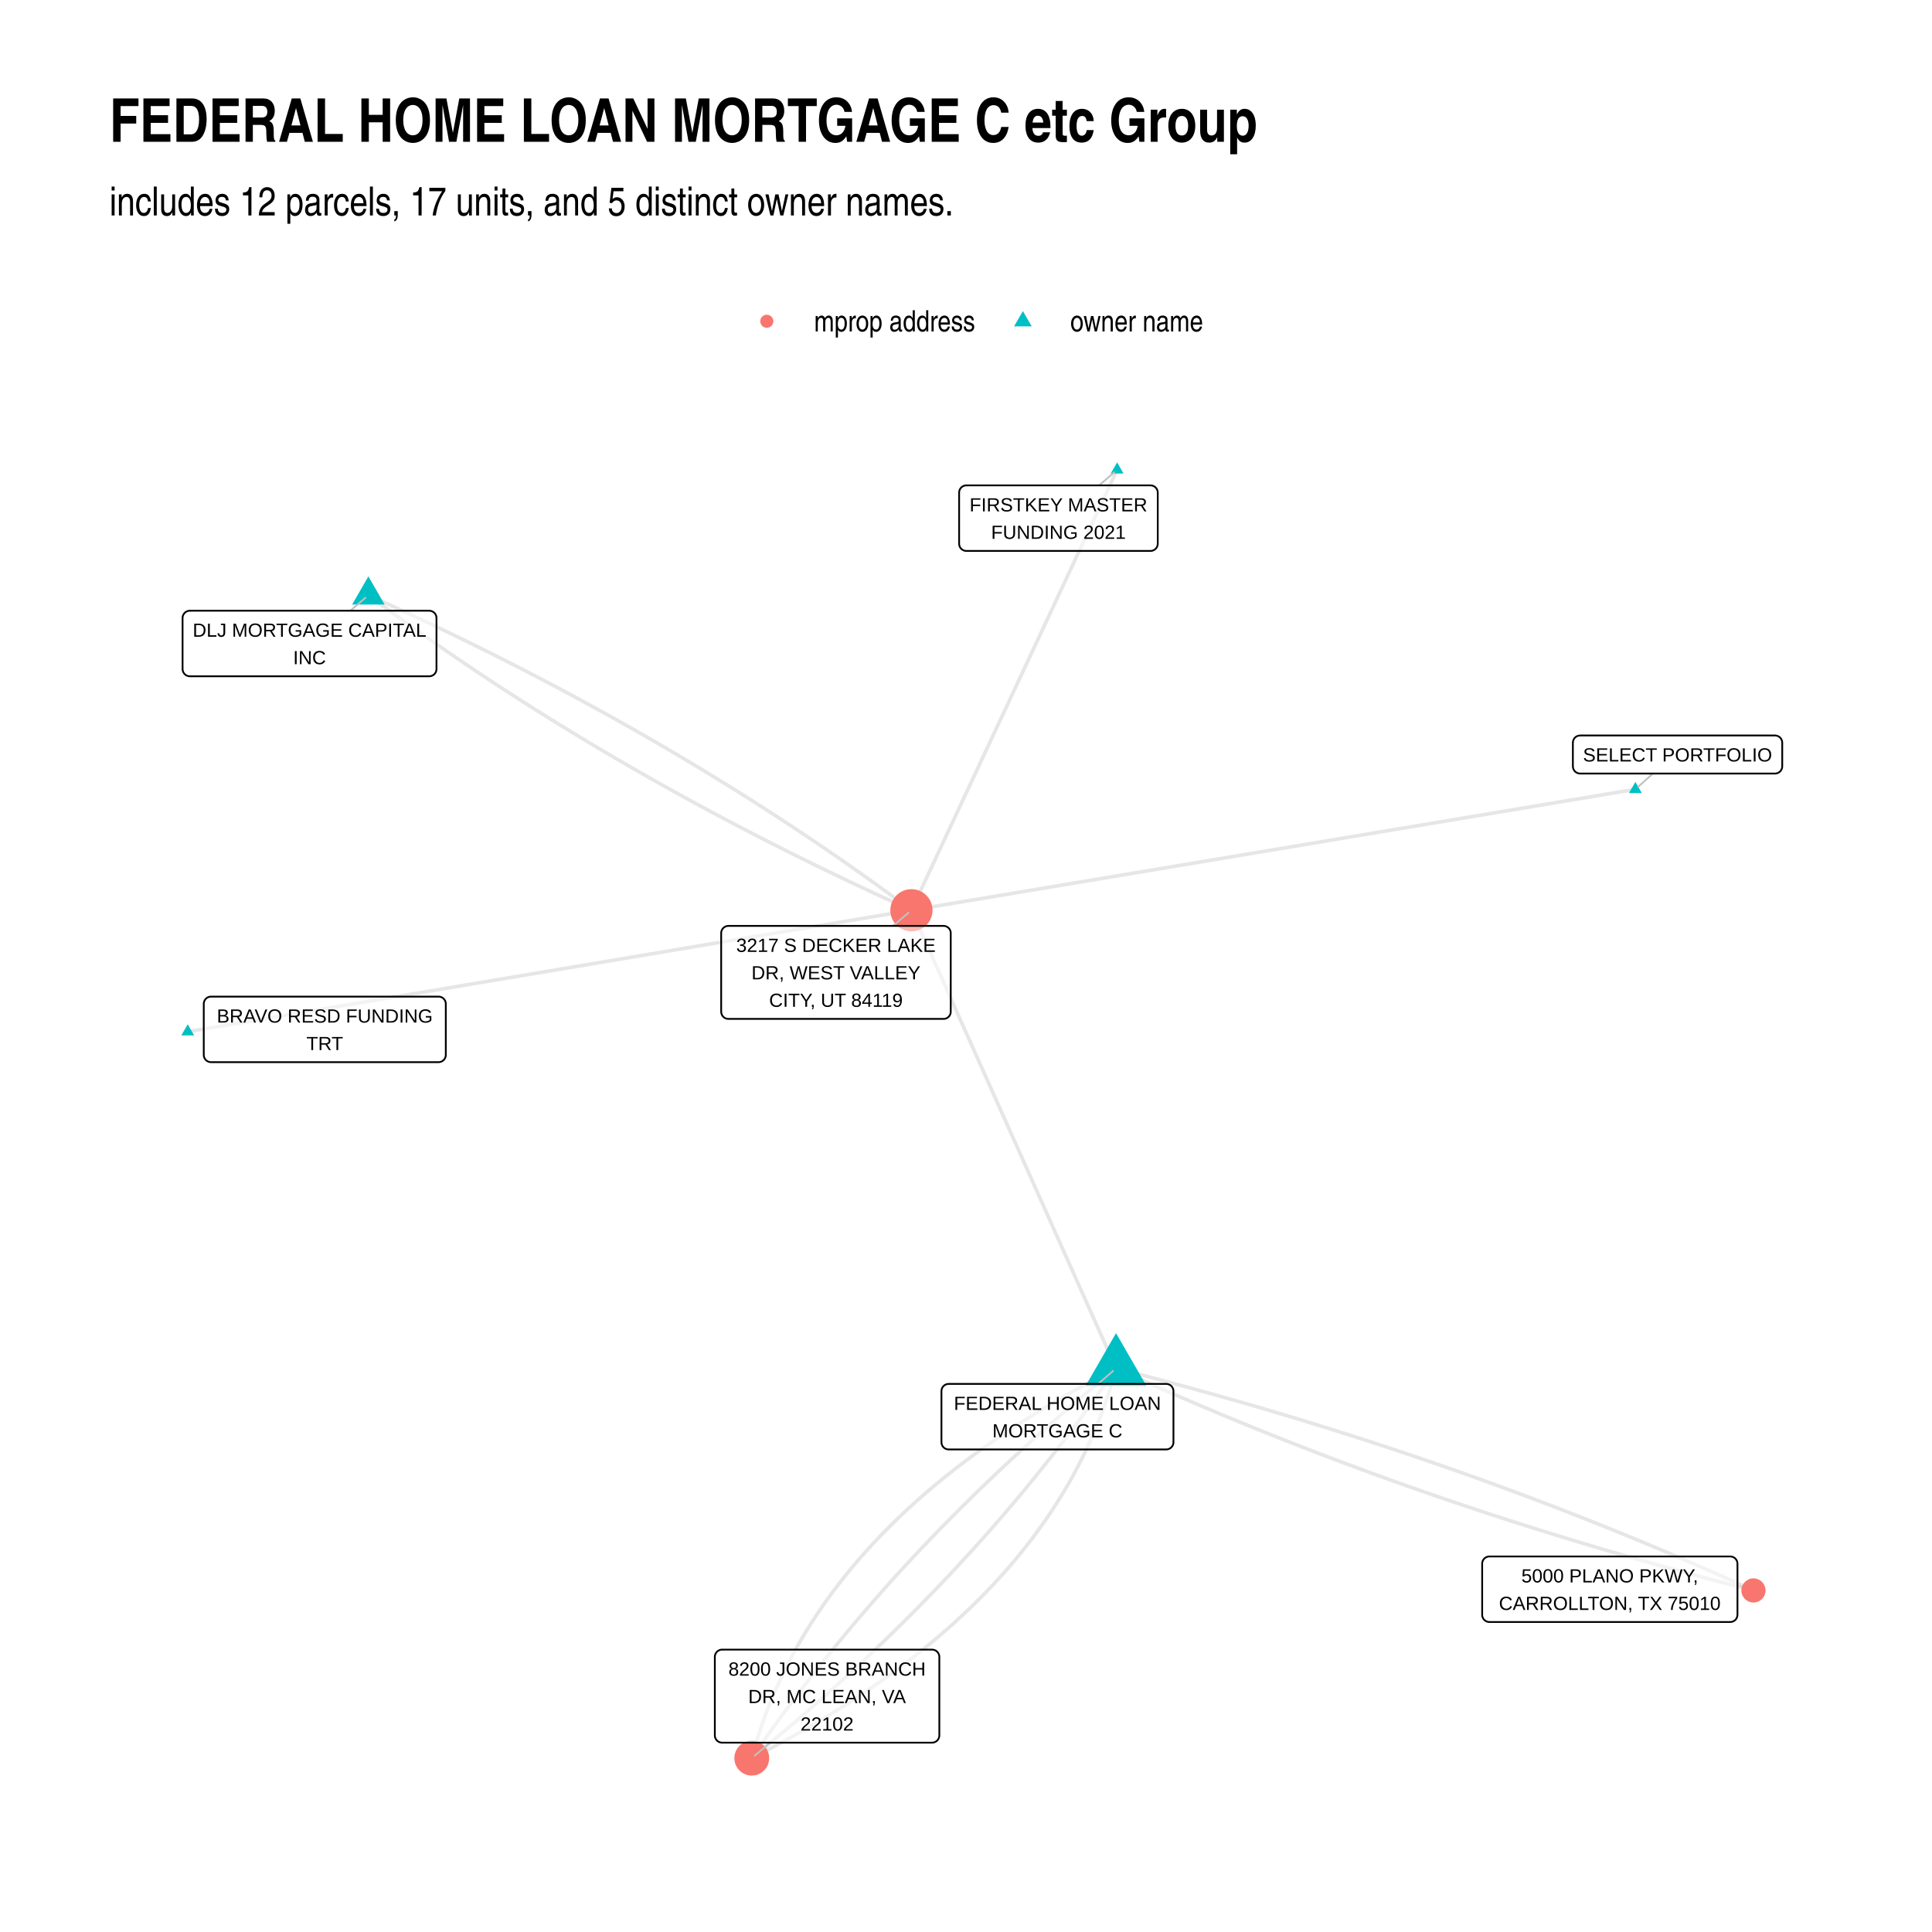
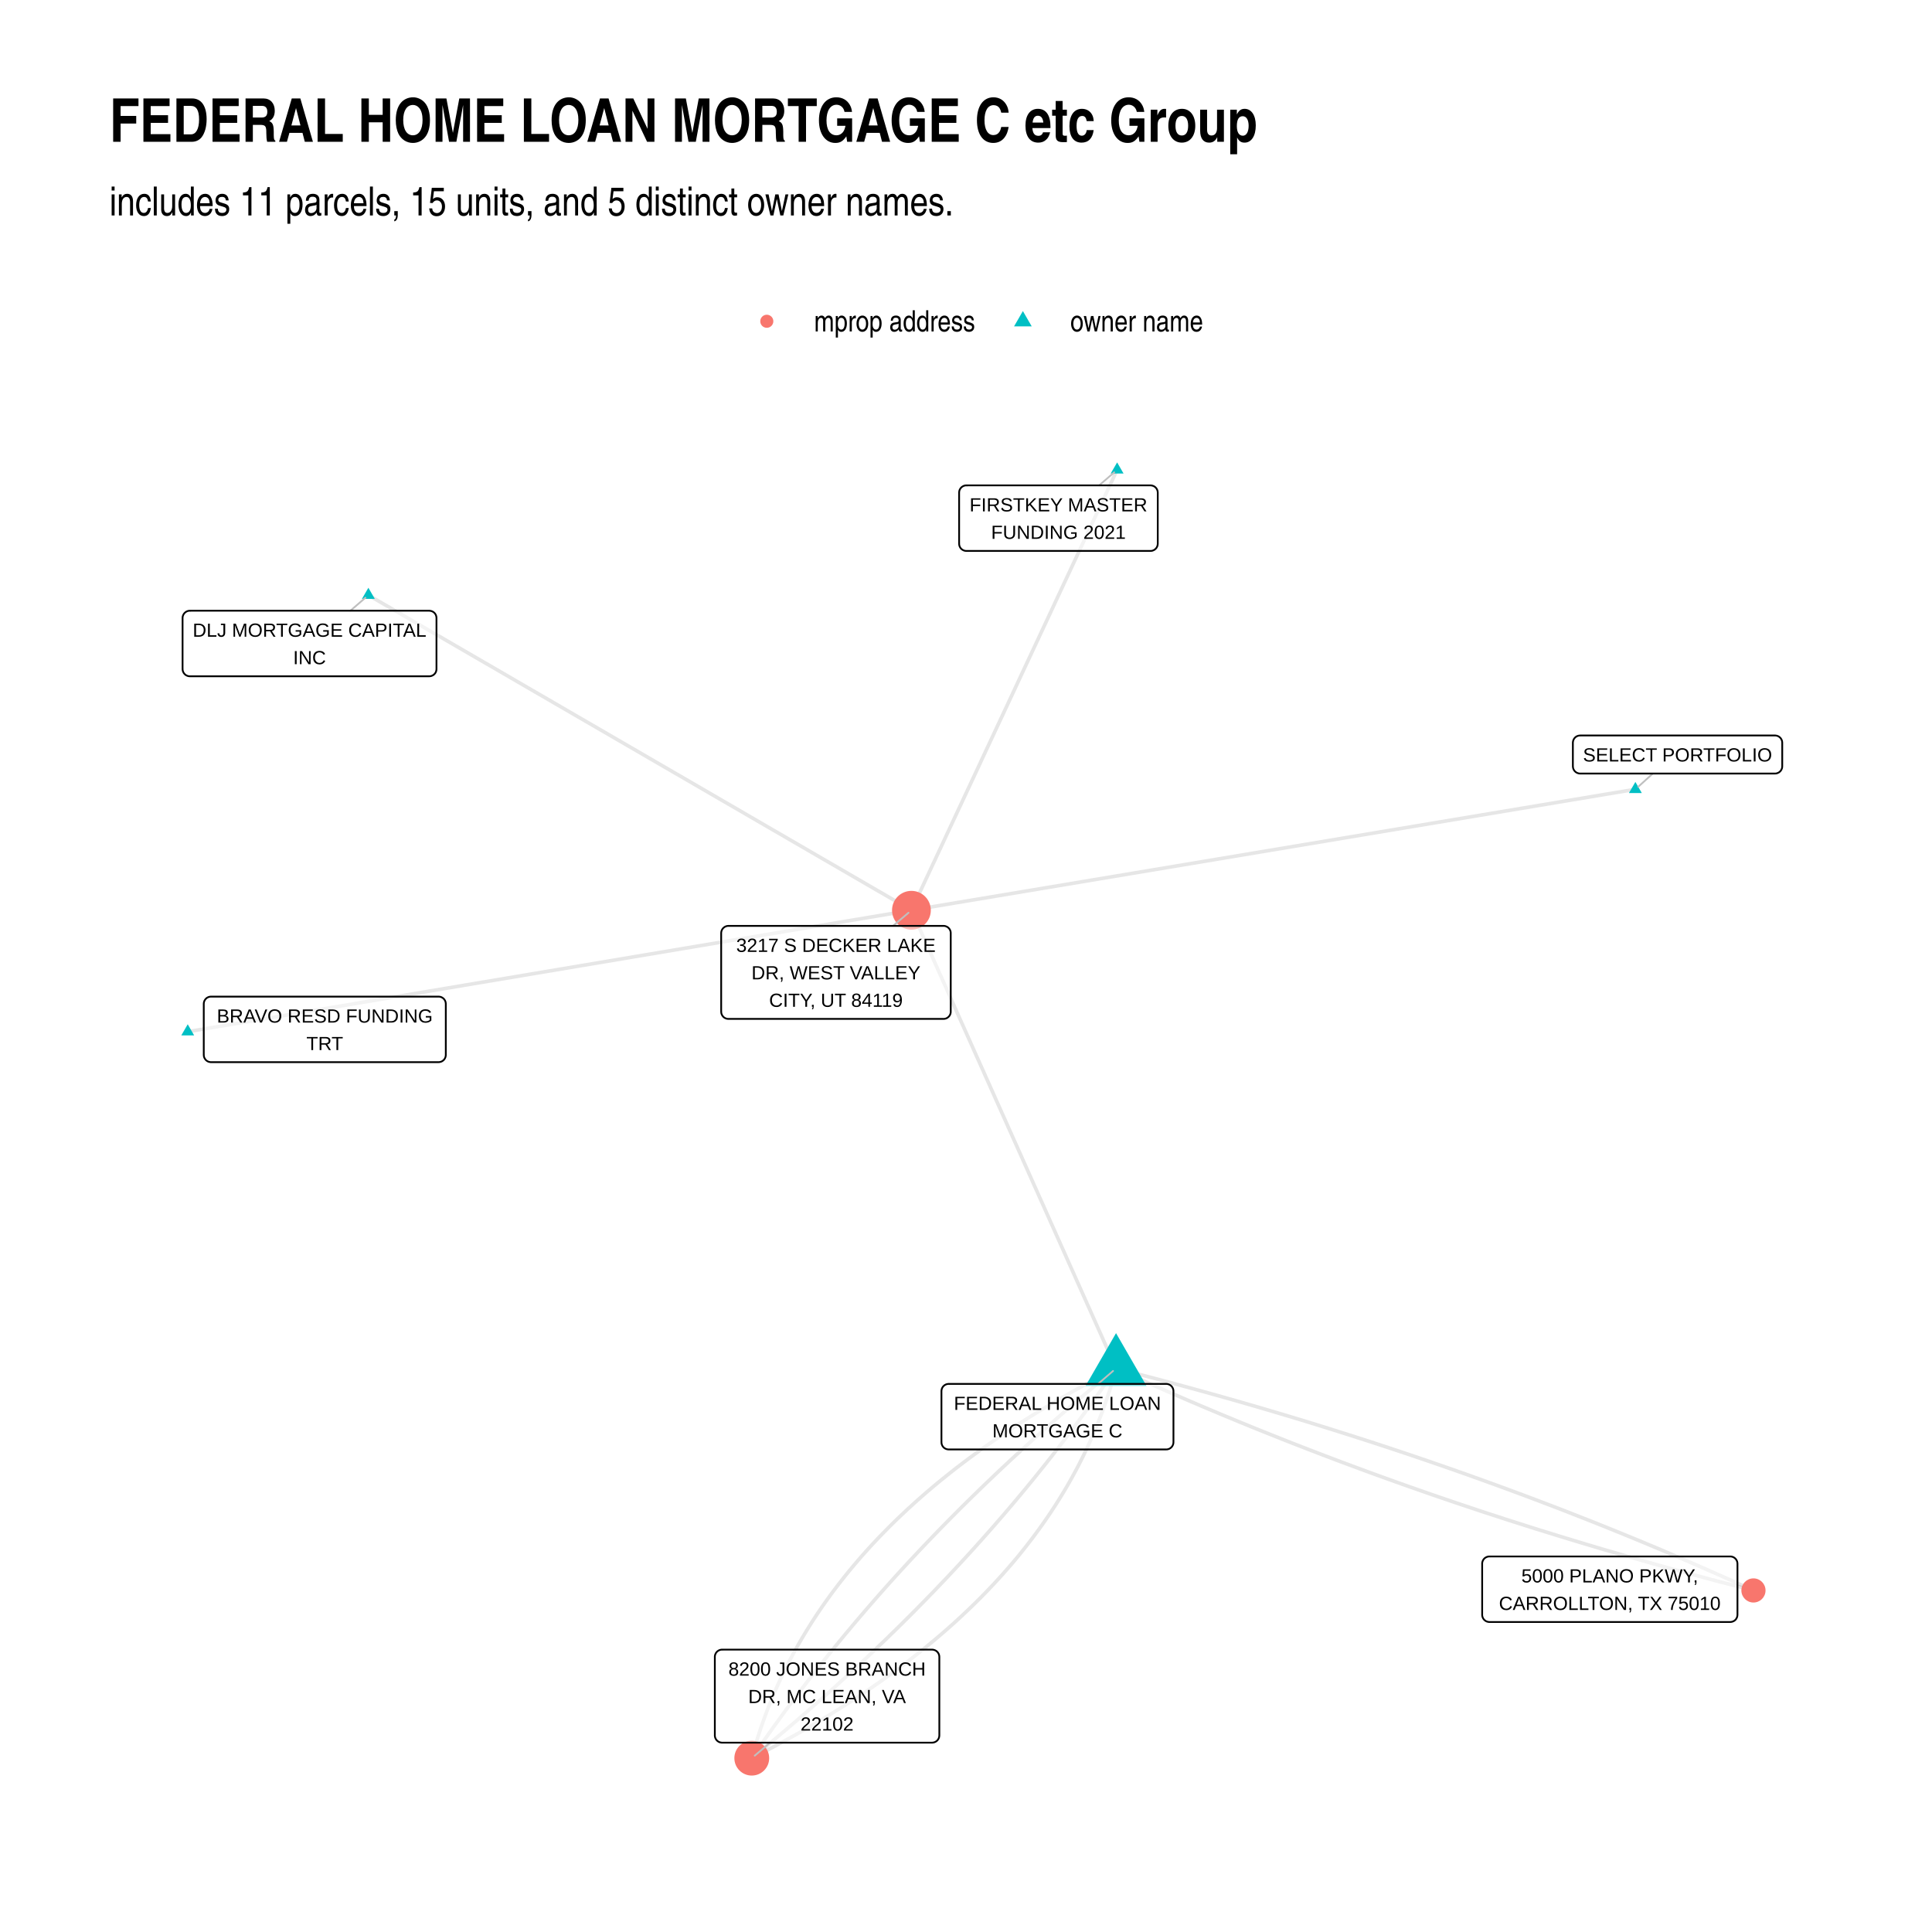
<svg xmlns="http://www.w3.org/2000/svg" width="768" height="768" class="svglite" viewBox="0 0 576 576">
  <defs>
    <style>.svglite line,.svglite polyline,.svglite polygon,.svglite path,.svglite circle{fill:none;stroke:#000000;stroke-linecap:round;stroke-linejoin:round;stroke-miterlimit:10.00}.svglite text{white-space:pre}</style>
  </defs>
  <rect width="100%" height="100%" style="stroke-linecap:round;stroke-linejoin:round;stroke-miterlimit:10.00;stroke:none;fill:#FFFFFF" />
  <defs>
    <clipPath id="cpMC4wMHw1NzYuMDB8MC4wMHw1NzYuMDA=">
      <path d="M0 0h576v576H0z" />
    </clipPath>
  </defs>
  <g clip-path="url(#cpMC4wMHw1NzYuMDB8MC4wMHw1NzYuMDA=)">
    <path d="M0 0h576v576H0z" style="stroke-width:1.07;stroke:none;fill:#FFFFFF" />
  </g>
  <defs>
    <clipPath id="cpMzIuNjN8NTQ2LjExfDEyMC44Nnw1NDMuMzc=">
      <path d="M32.63 120.86h513.48v422.51H32.63z" />
    </clipPath>
  </defs>
  <g clip-path="url(#cpMzIuNjN8NTQ2LjExfDEyMC44Nnw1NDMuMzc=)">
    <path d="m332.73 407.97-1.81.93-1.79.93-1.78.93-1.77.94-1.75.94-1.73.95-1.73.96-1.7.96-1.69.96-1.68.97-1.67.98-1.64.98-1.64.99-1.62.99-1.6.99-1.59 1-1.58 1.01-1.56 1.01-1.55 1.01-1.53 1.03-1.52 1.02-1.5 1.03-1.49 1.04-1.48 1.04-1.46 1.05-1.44 1.05-1.43 1.06-1.42 1.06-1.4 1.06-1.39 1.08-1.37 1.07-1.36 1.09-1.34 1.08-1.33 1.09-1.32 1.1-1.3 1.1-1.28 1.11-1.27 1.11-1.26 1.12-1.24 1.13-1.23 1.12-1.21 1.14-1.2 1.13-1.19 1.15-1.17 1.15-1.15 1.15-1.14 1.16-1.13 1.16-1.11 1.17-1.1 1.17-1.08 1.18-1.07 1.19-1.05 1.18-1.04 1.2-1.02 1.2-1.01 1.2-1 1.21-.98 1.22-.96 1.22-.96 1.22-.93 1.23-.93 1.23-.9 1.24-.9 1.25-.88 1.25-.86 1.25-.85 1.26-.84 1.27-.82 1.27-.8 1.28-.8 1.28-.77 1.28-.77 1.29-.75 1.3-.73 1.3-.72 1.31-.7 1.31-.69 1.31-.68 1.32-.66 1.33-.65 1.33-.63 1.34-.62 1.34-.6 1.35-.59 1.35-.57 1.36-.56 1.36-.55 1.36-.53 1.38-.51 1.37-.51 1.39-.48 1.38-.48 1.4-.45 1.39-.45 1.41-.43 1.4-.41 1.42-.4 1.41-.39 1.43" style="stroke-width:1.07;stroke:#000000;stroke-opacity:0.10;stroke-linecap:butt" />
-     <path d="m332.73 407.97-1.34 1.09-1.32 1.09-1.33 1.1-1.32 1.09-1.31 1.1-1.31 1.1-1.31 1.1-1.3 1.1-1.29 1.11-1.29 1.1-1.29 1.11-1.28 1.11-1.28 1.11-1.27 1.11-1.26 1.12-1.27 1.11-1.25 1.12-1.25 1.12-1.25 1.12-1.24 1.13-1.24 1.12-1.23 1.13-1.23 1.12-1.22 1.13-1.22 1.13-1.21 1.14-1.21 1.13-1.21 1.14-1.19 1.14-1.2 1.14-1.19 1.14-1.18 1.14-1.18 1.15-1.17 1.14-1.17 1.15-1.17 1.15-1.16 1.15-1.15 1.16-1.15 1.15-1.15 1.16-1.14 1.16-1.14 1.16-1.13 1.16-1.12 1.16-1.12 1.17-1.12 1.16-1.11 1.17-1.11 1.17-1.1 1.17-1.1 1.18-1.09 1.17-1.09 1.18-1.08 1.18-1.08 1.18-1.07 1.18-1.07 1.19-1.06 1.18-1.06 1.19-1.05 1.19-1.05 1.19-1.04 1.19-1.04 1.2-1.04 1.19-1.02 1.2-1.03 1.2-1.02 1.2-1.01 1.2-1.01 1.21-1.01 1.2-1 1.21-.99 1.21-.99 1.21-.99 1.21-.98 1.22-.98 1.21-.97 1.22-.96 1.22-.96 1.22-.96 1.22-.95 1.23-.95 1.22-.94 1.23-.94 1.23-.93 1.23-.93 1.24-.92 1.23-.92 1.24-.91 1.24-.91 1.24-.9 1.24-.9 1.24-.9 1.25-.88 1.24-.89 1.25-.88 1.25-.87 1.25-.87 1.26-.87 1.25-.86 1.26m108.6-116.2 1.78.82 1.79.81 1.79.8 1.79.81 1.8.8 1.8.8 1.8.8 1.8.79 1.81.79 1.81.79 1.81.78 1.81.79 1.82.77 1.82.78 1.83.77 1.82.77 1.83.77 1.83.76 1.84.76 1.83.76 1.84.75 1.84.76 1.85.75 1.85.74 1.85.74 1.85.74 1.86.74 1.86.74 1.86.73 1.86.72 1.87.73 1.87.72 1.87.72 1.88.72 1.88.71 1.88.71 1.88.71 1.89.7 1.89.7 1.89.7 1.89.7 1.9.69 1.9.69 1.91.69 1.9.68 1.91.68 1.91.68 1.92.67 1.91.67 1.92.67 1.92.67 1.93.66 1.93.66 1.93.66 1.93.65 1.94.65 1.94.65 1.94.65 1.94.64 1.95.64 1.95.63 1.95.64 1.96.63 1.96.62 1.96.63 1.96.62 1.97.62 1.97.61 1.97.61 1.97.61 1.98.61 1.98.6 1.98.6 1.99.6 1.99.6 1.99.59 1.99.59 2 .58 2 .58 2 .58 2.01.58 2.01.57 2.01.57 2.01.57 2.02.57 2.02.56 2.02.56 2.02.55 2.03.56 2.03.55 2.03.54 2.04.55 2.03.54 2.05.54 2.04.53 2.05.53 2.05.53 2.05.53 2.05.52m-35.2-238.84-2.18.36-2.18.37-2.18.36-2.18.36-2.18.37-2.18.36-2.18.37-2.18.36-2.18.36-2.18.37-2.18.36-2.18.37-2.18.36-2.18.37-2.18.36-2.18.36-2.18.37-2.18.36-2.18.37-2.18.36-2.18.36-2.18.37-2.18.36-2.19.37-2.18.36-2.18.37-2.18.36-2.18.36-2.18.37-2.18.36-2.18.37-2.18.36-2.18.36-2.18.37-2.18.36-2.18.37-2.18.36-2.18.37-2.18.36-2.18.36-2.18.37-2.18.36-2.18.37-2.18.36-2.18.36-2.18.37-2.18.36-2.18.37-2.18.36-2.18.36-2.18.37-2.18.36-2.18.37-2.18.36-2.18.37-2.18.36-2.18.36-2.18.37-2.18.36-2.18.37-2.18.36-2.18.36-2.18.37-2.18.36-2.18.37-2.18.36-2.18.37-2.18.36-2.18.36-2.18.37-2.18.36-2.18.37-2.18.36-2.18.36-2.18.37-2.18.36-2.18.37-2.18.36-2.18.37-2.18.36-2.18.36-2.18.37-2.18.36-2.18.37-2.18.36-2.18.36-2.18.37-2.18.36-2.18.37-2.18.36-2.18.36-2.18.37-2.19.36-2.18.37-2.18.36-2.18.37-2.18.36-2.18.36-2.18.37m61 136.59-.86 1.26-.87 1.25-.86 1.26-.88 1.25-.88 1.25-.88 1.25-.89 1.24-.89 1.25-.9 1.24-.91 1.24-.9 1.24-.92 1.24-.91 1.24-.93 1.23-.93 1.24-.93 1.23-.93 1.23-.95 1.22-.94 1.23-.96 1.23-.95 1.22-.96 1.22-.97 1.22-.97 1.22-.98 1.21-.98 1.22-.98 1.21-.99 1.21-1 1.21-1 1.21-1 1.2-1.01 1.21-1.02 1.2-1.02 1.2-1.02 1.2-1.03 1.2-1.03 1.19-1.04 1.2-1.05 1.19-1.05 1.19-1.05 1.19-1.06 1.19-1.06 1.18-1.07 1.19-1.07 1.18-1.08 1.18-1.08 1.18-1.09 1.17-1.09 1.18-1.1 1.17-1.1 1.18-1.11 1.17-1.11 1.16-1.11 1.17-1.12 1.17-1.13 1.16-1.13 1.16-1.14 1.16-1.14 1.16-1.14 1.16-1.15 1.15-1.16 1.16-1.16 1.15-1.16 1.15-1.17 1.15-1.18 1.14-1.17 1.15-1.19 1.14-1.19 1.14-1.19 1.14-1.2 1.14-1.2 1.14-1.21 1.13-1.21 1.13-1.22 1.14-1.23 1.12-1.22 1.13-1.24 1.13-1.23 1.12-1.24 1.13-1.25 1.12-1.25 1.12-1.26 1.11-1.26 1.12-1.27 1.11-1.27 1.12-1.28 1.11-1.28 1.11-1.28 1.11-1.29 1.1-1.3 1.11-1.3 1.1-1.3 1.1-1.31 1.1-1.32 1.09-1.32 1.1-1.32 1.09-1.33 1.1-1.34 1.09m108.93-384.1-.62 1.32-.62 1.33-.62 1.33-.62 1.32-.62 1.33-.62 1.33-.62 1.32-.62 1.33-.62 1.33-.62 1.32-.62 1.33-.62 1.32-.61 1.33-.62 1.33-.62 1.32-.62 1.33-.62 1.33-.62 1.32-.62 1.33-.62 1.33-.62 1.32-.62 1.33-.62 1.32-.62 1.33-.62 1.33-.62 1.32-.62 1.33-.62 1.33-.62 1.32-.62 1.33-.61 1.33-.62 1.32-.62 1.33-.62 1.32-.62 1.33-.62 1.33-.62 1.32-.62 1.33-.62 1.33-.62 1.32-.62 1.33-.62 1.33-.62 1.32-.62 1.33-.62 1.32-.62 1.33-.62 1.33-.61 1.32-.62 1.33-.62 1.33-.62 1.32-.62 1.33-.62 1.33-.62 1.32-.62 1.33-.62 1.32-.62 1.33-.62 1.33-.62 1.32-.62 1.33-.62 1.33-.62 1.32-.62 1.33-.62 1.33-.62 1.32-.61 1.33-.62 1.32-.62 1.33-.62 1.33-.62 1.32-.62 1.33-.62 1.33-.62 1.32-.62 1.33-.62 1.33-.62 1.32-.62 1.33-.62 1.32-.62 1.33-.62 1.33-.62 1.32-.62 1.33-.61 1.33-.62 1.32-.62 1.33-.62 1.33-.62 1.32-.62 1.33-.62 1.32-.62 1.33-.62 1.33-.62 1.32-.62 1.33-.62 1.33-.62 1.32-.62 1.33-.62 1.33-.62 1.32-.62 1.33" style="stroke-width:1.07;stroke:#000000;stroke-opacity:0.10;stroke-linecap:butt" />
-     <path d="m109.83 177.44 1.44 1.07 1.45 1.07 1.45 1.07 1.45 1.06 1.46 1.07 1.47 1.06 1.46 1.05 1.48 1.06 1.47 1.05 1.48 1.05 1.48 1.05 1.49 1.05 1.49 1.04 1.49 1.04 1.5 1.03 1.5 1.04 1.51 1.03 1.51 1.03 1.52 1.03 1.51 1.02 1.53 1.03 1.52 1.02 1.53 1.01 1.53 1.02 1.54 1.01 1.54 1.01 1.55 1.01 1.55 1 1.55 1 1.56 1 1.56 1 1.56.99 1.57 1 1.58.98 1.57.99 1.58.99 1.59.98 1.59.98 1.59.97 1.6.98 1.6.97 1.6.97 1.61.97 1.61.96 1.62.96 1.62.96 1.62.96 1.63.95 1.63.95 1.63.95 1.64.95 1.65.94 1.64.94 1.65.94 1.66.94 1.66.93 1.66.93 1.67.93 1.67.93 1.67.92 1.68.92 1.68.92 1.69.92 1.69.91 1.69.91 1.7.91 1.71.9 1.7.91 1.71.9 1.71.9 1.72.89 1.72.9 1.73.89 1.73.89 1.73.88 1.74.88 1.74.88 1.74.88 1.75.88 1.76.87 1.75.87 1.76.87 1.77.86 1.77.87 1.77.86 1.78.86 1.78.85 1.78.85 1.79.85 1.79.85 1.8.85 1.8.84 1.8.84 1.81.84 1.81.83 1.81.84 1.82.83 1.83.82 1.82.83" style="stroke-width:1.07;stroke:#000000;stroke-opacity:0.10;stroke-linecap:butt" />
-     <path d="m55.97 307.58 2.18-.36 2.18-.37 2.18-.37 2.18-.36 2.18-.37 2.17-.36 2.18-.37 2.18-.36 2.18-.37 2.18-.37 2.18-.36 2.18-.37 2.18-.36 2.18-.37 2.18-.36 2.18-.37 2.18-.37 2.18-.36 2.18-.37 2.18-.36 2.18-.37 2.18-.36 2.18-.37 2.17-.37 2.18-.36 2.18-.37 2.18-.36 2.18-.37 2.18-.36 2.18-.37 2.18-.37 2.18-.36 2.18-.37 2.18-.36 2.18-.37 2.18-.36 2.18-.37 2.18-.37 2.18-.36 2.18-.37 2.18-.36 2.18-.37 2.17-.36 2.18-.37 2.18-.36 2.18-.37 2.18-.37 2.18-.36 2.18-.37 2.18-.36 2.18-.37 2.18-.36 2.18-.37 2.18-.37 2.18-.36 2.18-.37 2.18-.36 2.18-.37 2.18-.36 2.18-.37 2.17-.37 2.18-.36 2.18-.37 2.18-.36 2.18-.37 2.18-.36 2.18-.37 2.18-.37 2.18-.36 2.18-.37 2.18-.36 2.18-.37 2.18-.36 2.18-.37 2.18-.37 2.18-.36 2.18-.37 2.18-.36 2.17-.37 2.18-.36 2.18-.37 2.18-.37 2.18-.36 2.18-.37 2.18-.36 2.18-.37 2.18-.36 2.18-.37 2.18-.37 2.18-.36 2.18-.37 2.18-.36 2.18-.37 2.18-.36 2.18-.37 2.18-.36 2.18-.37 2.17-.37 2.18-.36m61 136.59-.62-1.38-.61-1.38-.62-1.38-.62-1.38-.61-1.38-.62-1.38-.61-1.38-.62-1.38-.62-1.38-.61-1.38-.62-1.38-.61-1.38-.62-1.38-.62-1.37-.61-1.38-.62-1.38-.61-1.38-.62-1.38-.62-1.38-.61-1.38-.62-1.38-.62-1.38-.61-1.38-.62-1.38-.61-1.38-.62-1.38-.62-1.38-.61-1.38-.62-1.38-.61-1.38-.62-1.38-.62-1.38-.61-1.38-.62-1.38-.61-1.38-.62-1.38-.62-1.38-.61-1.38-.62-1.38-.62-1.38-.61-1.38-.62-1.38-.61-1.38-.62-1.38-.62-1.38-.61-1.38-.62-1.38-.61-1.38-.62-1.38-.62-1.38-.61-1.37-.62-1.38-.61-1.38-.62-1.38-.62-1.38-.61-1.38-.62-1.38-.62-1.38-.61-1.38-.62-1.38-.61-1.38-.62-1.38-.62-1.38-.61-1.38-.62-1.38-.61-1.38-.62-1.38-.62-1.38-.61-1.38-.62-1.38-.61-1.38-.62-1.38-.62-1.38-.61-1.38-.62-1.38-.62-1.38-.61-1.38-.62-1.38-.61-1.38-.62-1.38-.62-1.38-.61-1.38-.62-1.38-.61-1.38-.62-1.38-.62-1.38-.61-1.38-.62-1.37-.61-1.38-.62-1.38-.62-1.38-.61-1.38-.62-1.38-.62-1.38-.61-1.38-.62-1.38-.61-1.38-.62-1.38-.62-1.38m61 136.59-.39 1.42-.4 1.42-.41 1.42-.43 1.4-.44 1.41-.46 1.39-.47 1.4-.49 1.38-.5 1.39-.52 1.37-.53 1.37-.54 1.37-.56 1.36-.58 1.36-.59 1.35-.6 1.35-.62 1.34-.63 1.34-.65 1.33-.66 1.32-.67 1.33-.69 1.31-.71 1.31-.72 1.31-.73 1.3-.75 1.3-.76 1.29-.78 1.28-.79 1.28-.81 1.28-.82 1.27-.83 1.26-.85 1.26-.87 1.26-.88 1.25-.89 1.24-.91 1.24-.92 1.24-.94 1.23-.95 1.22-.97 1.22-.98 1.22-.99 1.21-1.01 1.2-1.03 1.2-1.04 1.19-1.05 1.19-1.07 1.19-1.08 1.18-1.1 1.17-1.11 1.17-1.12 1.16-1.14 1.16-1.16 1.15-1.17 1.15-1.18 1.14-1.2 1.14-1.22 1.14-1.22 1.12-1.24 1.13-1.26 1.11-1.27 1.12-1.29 1.1-1.3 1.11-1.31 1.09-1.33 1.1-1.35 1.08-1.35 1.09-1.38 1.07-1.38 1.07-1.41 1.07-1.41 1.06-1.43 1.06-1.45 1.05-1.46 1.05-1.47 1.04-1.49 1.04-1.51 1.03-1.51 1.02-1.54 1.02-1.54 1.02-1.57 1.01-1.57 1.01-1.59 1-1.61.99-1.62.99-1.63.99-1.65.98-1.66.97-1.68.97-1.69.97-1.71.96-1.72.95-1.74.95-1.75.95-1.76.94-1.78.93-1.8.93-1.81.93" style="stroke-width:1.07;stroke:#000000;stroke-opacity:0.10;stroke-linecap:butt" />
-     <path d="m109.83 177.44 1.82.82 1.83.83 1.82.83 1.81.83 1.81.84 1.81.84 1.8.84 1.8.84 1.8.84 1.79.85 1.79.85 1.78.86 1.78.85 1.78.86 1.77.86 1.77.86 1.77.87 1.76.87 1.75.87 1.76.87 1.75.87 1.74.88 1.74.88 1.74.89 1.73.88 1.73.89 1.73.89 1.72.89 1.72.9 1.71.9 1.71.9 1.71.9 1.7.91 1.7.91 1.69.91 1.69.91 1.69.92 1.68.92 1.68.92 1.67.92 1.67.93 1.67.92 1.66.94 1.66.93 1.66.94 1.65.93 1.64.95 1.65.94 1.64.95 1.63.95 1.63.95 1.63.95 1.62.96 1.62.96 1.62.96 1.61.96 1.61.97 1.6.97 1.6.97 1.6.97 1.59.98 1.59.98 1.59.98 1.58.99 1.57.98 1.58.99 1.57.99 1.56 1 1.56.99 1.56 1 1.55 1.01 1.55 1 1.55 1.01 1.54 1.01 1.54 1.01 1.53 1.01 1.53 1.02 1.53 1.02 1.52 1.02 1.52 1.03 1.51 1.02 1.51 1.03 1.51 1.04 1.5 1.03 1.5 1.04 1.49 1.04 1.49 1.04 1.49 1.05 1.48 1.04 1.48 1.05 1.48 1.06 1.47 1.05 1.46 1.06 1.47 1.06 1.46 1.06 1.45 1.07 1.45 1.07 1.45 1.07 1.44 1.07m61 136.59 2.05.52 2.06.53 2.05.53 2.04.53 2.05.54 2.04.54 2.03.54 2.04.54 2.03.55 2.03.55 2.03.55 2.02.56 2.03.56 2.01.56 2.02.56 2.01.57 2.01.57 2.01.57 2.01.58 2 .58 2 .58 2 .59 1.99.59 1.99.59 1.99.59 1.99.6 1.98.6 1.98.6 1.98.61 1.97.61 1.97.61 1.97.62 1.97.62 1.96.62 1.96.62 1.96.63 1.96.63 1.95.63 1.95.64 1.95.64 1.94.64 1.94.64 1.94.65 1.94.65 1.93.66 1.93.65 1.93.66 1.93.67 1.92.66 1.92.67 1.92.67 1.91.68 1.91.67 1.91.69 1.91.68 1.9.69 1.9.68 1.9.7 1.89.69 1.89.7 1.89.7 1.89.71 1.88.7 1.88.71 1.88.72 1.88.71 1.87.72 1.87.72 1.87.73 1.86.73 1.86.73 1.86.73 1.86.74 1.85.74 1.85.74 1.85.75 1.85.75 1.84.75 1.84.75 1.84.76 1.83.76 1.83.77 1.83.76 1.83.77 1.82.78 1.82.77 1.82.78 1.81.78 1.81.79 1.81.78 1.81.79 1.8.8 1.8.79 1.8.8 1.8.8 1.79.81 1.79.81 1.79.81 1.78.81" style="stroke-width:1.07;stroke:#000000;stroke-opacity:0.10;stroke-linecap:butt" />
-     <path d="m332.73 397.46 9.1 15.76h-18.2zm154.84-164.34 1.91 3.31h-3.83zm-154.51-95.26 1.91 3.31h-3.83zm-223.23 33.98 4.84 8.4h-9.69zM55.97 305.37l1.91 3.32h-3.83z" style="stroke-width:0.71;stroke:none;fill:#00BFC4" />
+     <path d="m332.73 407.97-1.34 1.09-1.32 1.09-1.33 1.1-1.32 1.09-1.31 1.1-1.31 1.1-1.31 1.1-1.3 1.1-1.29 1.11-1.29 1.1-1.29 1.11-1.28 1.11-1.28 1.11-1.27 1.11-1.26 1.12-1.27 1.11-1.25 1.12-1.25 1.12-1.25 1.12-1.24 1.13-1.24 1.12-1.23 1.13-1.23 1.12-1.22 1.13-1.22 1.13-1.21 1.14-1.21 1.13-1.21 1.14-1.19 1.14-1.2 1.14-1.19 1.14-1.18 1.14-1.18 1.15-1.17 1.14-1.17 1.15-1.17 1.15-1.16 1.15-1.15 1.16-1.15 1.15-1.15 1.16-1.14 1.16-1.14 1.16-1.13 1.16-1.12 1.16-1.12 1.17-1.12 1.16-1.11 1.17-1.11 1.17-1.1 1.17-1.1 1.18-1.09 1.17-1.09 1.18-1.08 1.18-1.08 1.18-1.07 1.18-1.07 1.19-1.06 1.18-1.06 1.19-1.05 1.19-1.05 1.19-1.04 1.19-1.04 1.2-1.04 1.19-1.02 1.2-1.03 1.2-1.02 1.2-1.01 1.2-1.01 1.21-1.01 1.2-1 1.21-.99 1.21-.99 1.21-.99 1.21-.98 1.22-.98 1.21-.97 1.22-.96 1.22-.96 1.22-.96 1.22-.95 1.23-.95 1.22-.94 1.23-.94 1.23-.93 1.23-.93 1.24-.92 1.23-.92 1.24-.91 1.24-.91 1.24-.9 1.24-.9 1.24-.9 1.25-.88 1.24-.89 1.25-.88 1.25-.87 1.25-.87 1.26-.87 1.25-.86 1.26m108.6-116.2 1.78.82 1.79.81 1.79.8 1.79.81 1.8.8 1.8.8 1.8.8 1.8.79 1.81.79 1.81.79 1.81.78 1.81.79 1.82.77 1.82.78 1.83.77 1.82.77 1.83.77 1.83.76 1.84.76 1.83.76 1.84.75 1.84.76 1.85.75 1.85.74 1.85.74 1.85.74 1.86.74 1.86.74 1.86.73 1.86.72 1.87.73 1.87.72 1.87.72 1.88.72 1.88.71 1.88.71 1.88.71 1.89.7 1.89.7 1.89.7 1.89.7 1.9.69 1.9.69 1.91.69 1.9.68 1.91.68 1.91.68 1.92.67 1.91.67 1.92.67 1.92.67 1.93.66 1.93.66 1.93.66 1.93.65 1.94.65 1.94.65 1.94.65 1.94.64 1.95.64 1.95.63 1.95.64 1.96.63 1.96.62 1.96.63 1.96.62 1.97.62 1.97.61 1.97.61 1.97.61 1.98.61 1.98.6 1.98.6 1.99.6 1.99.6 1.99.59 1.99.59 2 .58 2 .58 2 .58 2.01.58 2.01.57 2.01.57 2.01.57 2.02.57 2.02.56 2.02.56 2.02.55 2.03.56 2.03.55 2.03.54 2.04.55 2.03.54 2.05.54 2.04.53 2.05.53 2.05.53 2.05.53 2.05.52m-35.2-238.84-2.18.36-2.18.37-2.18.36-2.18.36-2.18.37-2.18.36-2.18.37-2.18.36-2.18.36-2.18.37-2.18.36-2.18.37-2.18.36-2.18.37-2.18.36-2.18.36-2.18.37-2.18.36-2.18.37-2.18.36-2.18.36-2.18.37-2.18.36-2.19.37-2.18.36-2.18.37-2.18.36-2.18.36-2.18.37-2.18.36-2.18.37-2.18.36-2.18.36-2.18.37-2.18.36-2.18.37-2.18.36-2.18.37-2.18.36-2.18.36-2.18.37-2.18.36-2.18.37-2.18.36-2.18.36-2.18.37-2.18.36-2.18.37-2.18.36-2.18.36-2.18.37-2.18.36-2.18.37-2.18.36-2.18.37-2.18.36-2.18.36-2.18.37-2.18.36-2.18.37-2.18.36-2.18.36-2.18.37-2.18.36-2.18.37-2.18.36-2.18.37-2.18.36-2.18.36-2.18.37-2.18.36-2.18.37-2.18.36-2.18.36-2.18.37-2.18.36-2.18.37-2.18.36-2.18.37-2.18.36-2.18.36-2.18.37-2.18.36-2.18.37-2.18.36-2.18.36-2.18.37-2.18.36-2.18.37-2.18.36-2.18.36-2.18.37-2.19.36-2.18.37-2.18.36-2.18.37-2.18.36-2.18.36-2.18.37m61 136.59-.86 1.26-.87 1.25-.86 1.26-.88 1.25-.88 1.25-.88 1.25-.89 1.24-.89 1.25-.9 1.24-.91 1.24-.9 1.24-.92 1.24-.91 1.24-.93 1.23-.93 1.24-.93 1.23-.93 1.23-.95 1.22-.94 1.23-.96 1.23-.95 1.22-.96 1.22-.97 1.22-.97 1.22-.98 1.21-.98 1.22-.98 1.21-.99 1.21-1 1.21-1 1.21-1 1.2-1.01 1.21-1.02 1.2-1.02 1.2-1.02 1.2-1.03 1.2-1.03 1.19-1.04 1.2-1.05 1.19-1.05 1.19-1.05 1.19-1.06 1.19-1.06 1.18-1.07 1.19-1.07 1.18-1.08 1.18-1.08 1.18-1.09 1.17-1.09 1.18-1.1 1.17-1.1 1.18-1.11 1.17-1.11 1.16-1.11 1.17-1.12 1.17-1.13 1.16-1.13 1.16-1.14 1.16-1.14 1.16-1.14 1.16-1.15 1.15-1.16 1.16-1.16 1.15-1.16 1.15-1.17 1.15-1.18 1.14-1.17 1.15-1.19 1.14-1.19 1.14-1.19 1.14-1.2 1.14-1.2 1.14-1.21 1.13-1.21 1.13-1.22 1.14-1.23 1.12-1.22 1.13-1.24 1.13-1.23 1.12-1.24 1.13-1.25 1.12-1.25 1.12-1.26 1.11-1.26 1.12-1.27 1.11-1.27 1.12-1.28 1.11-1.28 1.11-1.28 1.11-1.29 1.1-1.3 1.11-1.3 1.1-1.3 1.1-1.31 1.1-1.32 1.09-1.32 1.1-1.32 1.09-1.33 1.1-1.34 1.09m108.93-384.1-.62 1.32-.62 1.33-.62 1.33-.62 1.32-.62 1.33-.62 1.33-.62 1.32-.62 1.33-.62 1.33-.62 1.32-.62 1.33-.62 1.32-.61 1.33-.62 1.33-.62 1.32-.62 1.33-.62 1.33-.62 1.32-.62 1.33-.62 1.33-.62 1.32-.62 1.33-.62 1.32-.62 1.33-.62 1.33-.62 1.32-.62 1.33-.62 1.33-.62 1.32-.62 1.33-.61 1.33-.62 1.32-.62 1.33-.62 1.32-.62 1.33-.62 1.33-.62 1.32-.62 1.33-.62 1.33-.62 1.32-.62 1.33-.62 1.33-.62 1.32-.62 1.33-.62 1.32-.62 1.33-.62 1.33-.61 1.32-.62 1.33-.62 1.33-.62 1.32-.62 1.33-.62 1.33-.62 1.32-.62 1.33-.62 1.32-.62 1.33-.62 1.33-.62 1.32-.62 1.33-.62 1.33-.62 1.32-.62 1.33-.62 1.33-.62 1.32-.61 1.33-.62 1.32-.62 1.33-.62 1.33-.62 1.32-.62 1.33-.62 1.33-.62 1.32-.62 1.33-.62 1.33-.62 1.32-.62 1.33-.62 1.32-.62 1.33-.62 1.33-.62 1.32-.62 1.33-.61 1.33-.62 1.32-.62 1.33-.62 1.33-.62 1.32-.62 1.33-.62 1.32-.62 1.33-.62 1.33-.62 1.32-.62 1.33-.62 1.33-.62 1.32-.62 1.33-.62 1.33-.62 1.32-.62 1.33m-161.9-93.94 1.63.95 1.64.95 1.63.95 1.64.94 1.63.95 1.64.95 1.63.95 1.64.95 1.64.95 1.63.95 1.64.95 1.63.95 1.64.94 1.63.95 1.64.95 1.63.95 1.64.95 1.63.95 1.64.95 1.63.95 1.64.95 1.64.94 1.63.95 1.64.95 1.63.95 1.64.95 1.63.95 1.64.95 1.63.95 1.64.95 1.63.94 1.64.95 1.64.95 1.63.95 1.64.95 1.63.95 1.64.95 1.63.95 1.64.95 1.63.94 1.64.95 1.63.95 1.64.95 1.64.95 1.63.95 1.64.95 1.63.95 1.64.94 1.63.95 1.64.95 1.63.95 1.64.95 1.63.95 1.64.95 1.64.95 1.63.95 1.64.94 1.63.95 1.64.95 1.63.95 1.64.95 1.63.95 1.64.95 1.63.95 1.64.95 1.63.94 1.64.95 1.64.95 1.63.95 1.64.95 1.63.95 1.64.95 1.63.95 1.64.95 1.63.94 1.64.95 1.63.95 1.64.95 1.64.95 1.63.95 1.64.95 1.63.95 1.64.95 1.63.94 1.64.95 1.63.95 1.64.95 1.63.95 1.64.95 1.64.95 1.63.95 1.64.95 1.63.94 1.64.95 1.63.95 1.64.95 1.63.95 1.64.95 1.63.95" style="stroke-width:1.07;stroke:#000000;stroke-opacity:0.10;stroke-linecap:butt" />
+     <path d="m55.97 307.58 2.18-.36 2.18-.37 2.18-.37 2.18-.36 2.18-.37 2.17-.36 2.18-.37 2.18-.36 2.18-.37 2.18-.37 2.18-.36 2.18-.37 2.18-.36 2.18-.37 2.18-.36 2.18-.37 2.18-.37 2.18-.36 2.18-.37 2.18-.36 2.18-.37 2.18-.36 2.18-.37 2.17-.37 2.18-.36 2.18-.37 2.18-.36 2.18-.37 2.18-.36 2.18-.37 2.18-.37 2.18-.36 2.18-.37 2.18-.36 2.18-.37 2.18-.36 2.18-.37 2.18-.37 2.18-.36 2.18-.37 2.18-.36 2.18-.37 2.17-.36 2.18-.37 2.18-.36 2.18-.37 2.18-.37 2.18-.36 2.18-.37 2.18-.36 2.18-.37 2.18-.36 2.18-.37 2.18-.37 2.18-.36 2.18-.37 2.18-.36 2.18-.37 2.18-.36 2.18-.37 2.17-.37 2.18-.36 2.18-.37 2.18-.36 2.18-.37 2.18-.36 2.18-.37 2.18-.37 2.18-.36 2.18-.37 2.18-.36 2.18-.37 2.18-.36 2.18-.37 2.18-.37 2.18-.36 2.18-.37 2.18-.36 2.17-.37 2.18-.36 2.18-.37 2.18-.37 2.18-.36 2.18-.37 2.18-.36 2.18-.37 2.18-.36 2.18-.37 2.18-.37 2.18-.36 2.18-.37 2.18-.36 2.18-.37 2.18-.36 2.18-.37 2.18-.36 2.18-.37 2.17-.37 2.18-.36m61 136.59-.62-1.38-.61-1.38-.62-1.38-.62-1.38-.61-1.38-.62-1.38-.61-1.38-.62-1.38-.62-1.38-.61-1.38-.62-1.38-.61-1.38-.62-1.38-.62-1.37-.61-1.38-.62-1.38-.61-1.38-.62-1.38-.62-1.38-.61-1.38-.62-1.38-.62-1.38-.61-1.38-.62-1.38-.61-1.38-.62-1.38-.62-1.38-.61-1.38-.62-1.38-.61-1.38-.62-1.38-.62-1.38-.61-1.38-.62-1.38-.61-1.38-.62-1.38-.62-1.38-.61-1.38-.62-1.38-.62-1.38-.61-1.38-.62-1.38-.61-1.38-.62-1.38-.62-1.38-.61-1.38-.62-1.38-.61-1.38-.62-1.38-.62-1.38-.61-1.37-.62-1.38-.61-1.38-.62-1.38-.62-1.38-.61-1.38-.62-1.38-.62-1.38-.61-1.38-.62-1.38-.61-1.38-.62-1.38-.62-1.38-.61-1.38-.62-1.38-.61-1.38-.62-1.38-.62-1.38-.61-1.38-.62-1.38-.61-1.38-.62-1.38-.62-1.38-.61-1.38-.62-1.38-.62-1.38-.61-1.38-.62-1.38-.61-1.38-.62-1.38-.62-1.38-.61-1.38-.62-1.38-.61-1.38-.62-1.38-.62-1.38-.61-1.38-.62-1.37-.61-1.38-.62-1.38-.62-1.38-.61-1.38-.62-1.38-.62-1.38-.61-1.38-.62-1.38-.61-1.38-.62-1.38-.62-1.38m61 136.59-.39 1.42-.4 1.42-.41 1.42-.43 1.4-.44 1.41-.46 1.39-.47 1.4-.49 1.38-.5 1.39-.52 1.37-.53 1.37-.54 1.37-.56 1.36-.58 1.36-.59 1.35-.6 1.35-.62 1.34-.63 1.34-.65 1.33-.66 1.32-.67 1.33-.69 1.31-.71 1.31-.72 1.31-.73 1.3-.75 1.3-.76 1.29-.78 1.28-.79 1.28-.81 1.28-.82 1.27-.83 1.26-.85 1.26-.87 1.26-.88 1.25-.89 1.24-.91 1.24-.92 1.24-.94 1.23-.95 1.22-.97 1.22-.98 1.22-.99 1.21-1.01 1.2-1.03 1.2-1.04 1.19-1.05 1.19-1.07 1.19-1.08 1.18-1.1 1.17-1.11 1.17-1.12 1.16-1.14 1.16-1.16 1.15-1.17 1.15-1.18 1.14-1.2 1.14-1.22 1.14-1.22 1.12-1.24 1.13-1.26 1.11-1.27 1.12-1.29 1.1-1.3 1.11-1.31 1.09-1.33 1.1-1.35 1.08-1.35 1.09-1.38 1.07-1.38 1.07-1.41 1.07-1.41 1.06-1.43 1.06-1.45 1.05-1.46 1.05-1.47 1.04-1.49 1.04-1.51 1.03-1.51 1.02-1.54 1.02-1.54 1.02-1.57 1.01-1.57 1.01-1.59 1-1.61.99-1.62.99-1.63.99-1.65.98-1.66.97-1.68.97-1.69.97-1.71.96-1.72.95-1.74.95-1.75.95-1.76.94-1.78.93-1.8.93-1.81.93m108.6-116.2 2.05.52 2.06.53 2.05.53 2.04.53 2.05.54 2.04.54 2.03.54 2.04.54 2.03.55 2.03.55 2.03.55 2.02.56 2.03.56 2.01.56 2.02.56 2.01.57 2.01.57 2.01.57 2.01.58 2 .58 2 .58 2 .59 1.99.59 1.99.59 1.99.59 1.99.6 1.98.6 1.98.6 1.98.61 1.97.61 1.97.61 1.97.62 1.97.62 1.96.62 1.96.62 1.96.63 1.96.63 1.95.63 1.95.64 1.95.64 1.94.64 1.94.64 1.94.65 1.94.65 1.93.66 1.93.65 1.93.66 1.93.67 1.92.66 1.92.67 1.92.67 1.91.68 1.91.67 1.91.69 1.91.68 1.9.69 1.9.68 1.9.7 1.89.69 1.89.7 1.89.7 1.89.71 1.88.7 1.88.71 1.88.72 1.88.71 1.87.72 1.87.72 1.87.73 1.86.73 1.86.73 1.86.73 1.86.74 1.85.74 1.85.74 1.85.75 1.85.75 1.84.75 1.84.75 1.84.76 1.83.76 1.83.77 1.83.76 1.83.77 1.82.78 1.82.77 1.82.78 1.81.78 1.81.79 1.81.78 1.81.79 1.8.8 1.8.79 1.8.8 1.8.8 1.79.81 1.79.81 1.79.81 1.78.81" style="stroke-width:1.07;stroke:#000000;stroke-opacity:0.10;stroke-linecap:butt" />
+     <path d="m332.73 397.46 9.1 15.76h-18.2zm154.84-164.34 1.91 3.31h-3.83zm-154.51-95.26 1.91 3.31h-3.83zm-223.23 37.37 1.91 3.31h-3.83zM55.97 305.37l1.91 3.32h-3.83z" style="stroke-width:0.71;stroke:none;fill:#00BFC4" />
    <circle cx="224.13" cy="524.17" r="5.19" style="stroke-width:0.71;stroke:none;fill:#F8766D" />
    <circle cx="522.77" cy="474.17" r="3.6" style="stroke-width:0.71;stroke:none;fill:#F8766D" />
-     <circle cx="271.73" cy="271.38" r="6.29" style="stroke-width:0.71;stroke:none;fill:#F8766D" />
+     <circle cx="271.73" cy="271.38" r="5.78" style="stroke-width:0.71;stroke:none;fill:#F8766D" />
    <path d="m327.38 412.59 4.47-3.86m160.92-178.11-4.34 3.93m-160.74-89.84 4.49-3.88m-227.72 41.25 4.49-3.88m120.63 341.35-4.56 3.87m41.22-247.38 4.61-3.91" style="stroke-width:0.53;stroke:#BFBFBF" />
    <path d="M282.84 432.13h64.85-.09l.35-.01.34-.07.32-.12.31-.18.27-.22.23-.26.18-.29.14-.32.08-.34.03-.35h0v-15.22h0l-.03-.34-.08-.34-.14-.32-.18-.29-.23-.26-.27-.22-.31-.18-.32-.12-.34-.07-.26-.02h-64.85l.26.02-.35-.02-.34.05-.34.09-.31.15-.29.2-.25.24-.21.28-.16.31-.11.33-.05.34-.01.17v15.22l.01-.17v.35l.05.34.11.33.16.31.21.28.25.24.29.2.31.14.34.1.34.04z" style="stroke-width:0.53;fill:#FFFFFF;fill-opacity:0.50" />
    <text x="315.26" y="420.34" lengthAdjust="spacingAndGlyphs" style="font-size:5.69px;font-family:&quot;Liberation Sans&quot;" text-anchor="middle" textLength="61.97">FEDERAL HOME LOAN</text>
    <text x="315.26" y="428.53" lengthAdjust="spacingAndGlyphs" style="font-size:5.69px;font-family:&quot;Liberation Sans&quot;" text-anchor="middle" textLength="38.38">MORTGAGE C</text>
    <path d="M471.09 230.62h58.1-.09l.35-.01.34-.07.33-.13.3-.17.27-.22.23-.26.18-.29.14-.32.08-.34.03-.35h0v-7.03h0l-.03-.34-.08-.34-.14-.32-.18-.29-.23-.26-.27-.22-.3-.18-.33-.12-.34-.07-.26-.02h-58.1l.26.02-.34-.01-.35.04-.33.1-.32.14-.28.2-.25.24-.21.28-.16.31-.11.33-.06.34-.01.17v7.03l.01-.17v.35l.06.34.11.33.16.31.21.27.25.25.28.19.32.15.33.1.35.04z" style="stroke-width:0.53;fill:#FFFFFF;fill-opacity:0.50" />
    <text x="500.14" y="227.02" lengthAdjust="spacingAndGlyphs" style="font-size:5.69px;font-family:&quot;Liberation Sans&quot;" text-anchor="middle" textLength="55.22">SELECT PORTFOLIO</text>
    <path d="M288.11 164.25h54.9-.09l.35-.01.34-.07.32-.13.31-.17.26-.22.24-.26.18-.29.14-.32.08-.34.03-.35h0v-15.22h0l-.03-.35-.08-.33-.14-.32-.18-.3-.24-.26-.26-.22-.31-.17-.32-.12-.34-.07-.26-.02h-54.9l.26.02-.35-.02-.34.04-.34.1-.31.15-.29.2-.25.24-.21.28-.16.3-.11.33-.05.35-.01.17v15.22l.01-.17v.35l.05.34.11.33.16.31.21.28.25.24.29.19.31.15.34.1.34.04z" style="stroke-width:0.53;fill:#FFFFFF;fill-opacity:0.50" />
    <text x="315.56" y="152.46" lengthAdjust="spacingAndGlyphs" style="font-size:5.69px;font-family:&quot;Liberation Sans&quot;" text-anchor="middle" textLength="52.02">FIRSTKEY MASTER</text>
    <text x="315.56" y="160.65" lengthAdjust="spacingAndGlyphs" style="font-size:5.69px;font-family:&quot;Liberation Sans&quot;" text-anchor="middle" textLength="42.7">FUNDING 2021</text>
    <path d="M56.59 201.62h71.38-.08l.34-.01.34-.07.33-.13.3-.17.27-.22.23-.26.19-.29.13-.32.08-.34.03-.35h0v-15.22h0l-.03-.35-.08-.33-.13-.32-.19-.3-.23-.26-.27-.22-.3-.17-.33-.12-.34-.07-.26-.02H56.59l.26.02-.34-.02-.35.04-.33.1-.32.15-.28.2-.25.24-.21.28-.16.3-.12.33-.05.35-.01.17v15.22l.01-.17v.35l.05.34.12.33.16.31.21.27.25.25.28.19.32.15.33.1.35.04z" style="stroke-width:0.53;fill:#FFFFFF;fill-opacity:0.50" />
    <text x="92.28" y="189.83" lengthAdjust="spacingAndGlyphs" style="font-size:5.69px;font-family:&quot;Liberation Sans&quot;" text-anchor="middle" textLength="68.5">DLJ MORTGAGE CAPITAL</text>
    <text x="92.28" y="198.02" lengthAdjust="spacingAndGlyphs" style="font-size:5.69px;font-family:&quot;Liberation Sans&quot;" text-anchor="middle" textLength="9.91">INC</text>
    <path d="M62.91 316.67h67.84-.09l.35-.02.34-.07.33-.12.3-.18.27-.22.23-.26.18-.29.14-.32.08-.34.03-.34h0v-15.22h0l-.03-.35-.08-.34-.14-.32-.18-.29-.23-.26-.27-.22-.3-.18-.33-.12-.34-.07-.26-.01H62.91l.26.01-.35-.01-.34.04-.34.1-.31.14-.29.2-.25.24-.2.28-.17.31-.11.33-.05.34-.01.18v15.22l.01-.18v.35l.05.34.11.33.17.31.2.28.25.24.29.2.31.15.34.09.34.05z" style="stroke-width:0.53;fill:#FFFFFF;fill-opacity:0.50" />
    <text x="96.83" y="304.87" lengthAdjust="spacingAndGlyphs" style="font-size:5.69px;font-family:&quot;Liberation Sans&quot;" text-anchor="middle" textLength="64.96">BRAVO RESD FUNDING</text>
    <text x="96.83" y="313.07" lengthAdjust="spacingAndGlyphs" style="font-size:5.69px;font-family:&quot;Liberation Sans&quot;" text-anchor="middle" textLength="10.5">TRT</text>
    <path d="M215.28 519.55h62.61-.09l.35-.02.34-.07.32-.12.3-.17.27-.22.23-.26.19-.3.14-.32.08-.34.03-.34h0v-23.42h0l-.03-.34-.08-.34-.14-.32-.19-.3-.23-.26-.27-.22-.3-.17-.32-.12-.34-.07-.26-.02h-62.61l.26.02-.35-.02-.35.05-.33.09-.31.15-.29.2-.25.24-.21.28-.16.31-.11.32-.06.35v23.59-.18.35l.06.34.11.33.16.31.21.28.25.24.29.2.31.15.33.09.35.05z" style="stroke-width:0.53;fill:#FFFFFF;fill-opacity:0.50" />
    <text x="246.58" y="499.56" lengthAdjust="spacingAndGlyphs" style="font-size:5.69px;font-family:&quot;Liberation Sans&quot;" text-anchor="middle" textLength="59.73">8200 JONES BRANCH</text>
    <text x="246.58" y="507.75" lengthAdjust="spacingAndGlyphs" style="font-size:5.69px;font-family:&quot;Liberation Sans&quot;" text-anchor="middle" textLength="48.56">DR, MC LEAN, VA</text>
    <text x="246.58" y="515.95" lengthAdjust="spacingAndGlyphs" style="font-size:5.69px;font-family:&quot;Liberation Sans&quot;" text-anchor="middle" textLength="18.11">22102</text>
    <path d="M444.05 483.58h71.79-.09l.35-.02.34-.07.32-.12.31-.17.27-.22.23-.26.18-.3.14-.32.08-.34.03-.34h0V466.2h0l-.03-.35-.08-.34-.14-.32-.18-.29-.23-.26-.27-.22-.31-.18-.32-.12-.34-.07-.26-.01h-71.79l.26.01-.35-.01-.34.04-.34.1-.31.15-.29.19-.25.24-.21.28-.16.31-.11.33-.06.34v15.4-.18.35l.06.34.11.33.16.31.21.28.25.24.29.2.31.15.34.09.34.05z" style="stroke-width:0.53;fill:#FFFFFF;fill-opacity:0.50" />
    <text x="479.94" y="471.78" lengthAdjust="spacingAndGlyphs" style="font-size:5.69px;font-family:&quot;Liberation Sans&quot;" text-anchor="middle" textLength="55.31">5000 PLANO PKWY,</text>
    <text x="479.94" y="479.98" lengthAdjust="spacingAndGlyphs" style="font-size:5.69px;font-family:&quot;Liberation Sans&quot;" text-anchor="middle" textLength="68.91">CARROLLTON, TX 75010</text>
    <path d="M217.17 303.77h64.12-.08l.34-.01.34-.07.33-.12.3-.18.27-.22.23-.26.19-.29.13-.32.09-.34.02-.35h0V278.2h0l-.02-.35-.09-.34-.13-.31-.19-.3-.23-.26-.27-.22-.3-.17-.33-.13-.34-.07-.26-.01h-64.12l.26.01-.35-.01-.34.04-.34.1-.31.15-.29.2-.25.24-.2.27-.17.31-.11.33-.05.35-.01.17v23.41l.01-.17v.35l.05.34.11.33.17.31.2.28.25.24.29.2.31.14.34.1.34.04z" style="stroke-width:0.53;fill:#FFFFFF;fill-opacity:0.50" />
    <text x="249.23" y="283.79" lengthAdjust="spacingAndGlyphs" style="font-size:5.69px;font-family:&quot;Liberation Sans&quot;" text-anchor="middle" textLength="61.24">3217 S DECKER LAKE</text>
    <text x="249.23" y="291.98" lengthAdjust="spacingAndGlyphs" style="font-size:5.69px;font-family:&quot;Liberation Sans&quot;" text-anchor="middle" textLength="50.87">DR, WEST VALLEY</text>
    <text x="249.23" y="300.17" lengthAdjust="spacingAndGlyphs" style="font-size:5.69px;font-family:&quot;Liberation Sans&quot;" text-anchor="middle" textLength="43.78">CITY, UT 84119</text>
  </g>
  <g clip-path="url(#cpMC4wMHw1NzYuMDB8MC4wMHw1NzYuMDA=)">
    <circle cx="228.61" cy="95.78" r="1.95" style="stroke-width:0.71;stroke:none;fill:#F8766D" />
    <path d="m304.96 92.74 2.63 4.56h-5.26z" style="stroke-width:0.71;stroke:none;fill:#00BFC4" />
    <text x="242.72" y="98.81" lengthAdjust="spacingAndGlyphs" style="font-size:8.80px;font-family:&quot;Liberation Sans Narrow&quot;" textLength="48.12">mprop address</text>
    <text x="319.08" y="98.81" lengthAdjust="spacingAndGlyphs" style="font-size:8.80px;font-family:&quot;Liberation Sans Narrow&quot;" textLength="39.69">owner name</text>
-     <text x="32.63" y="64.23" lengthAdjust="spacingAndGlyphs" style="font-size:12.00px;font-family:&quot;Liberation Sans Narrow&quot;" textLength="252.23">includes 12 parcels, 17 units, and 5 distinct owner names.</text>
+     <text x="32.63" y="64.23" lengthAdjust="spacingAndGlyphs" style="font-size:12.00px;font-family:&quot;Liberation Sans Narrow&quot;" textLength="251.51">includes 11 parcels, 15 units, and 5 distinct owner names.</text>
    <text x="32.63" y="42.27" lengthAdjust="spacingAndGlyphs" style="font-size:18.00px;font-weight:bold;font-family:&quot;Liberation Sans Narrow&quot;" textLength="343.31">FEDERAL HOME LOAN MORTGAGE C etc Group</text>
  </g>
</svg>
